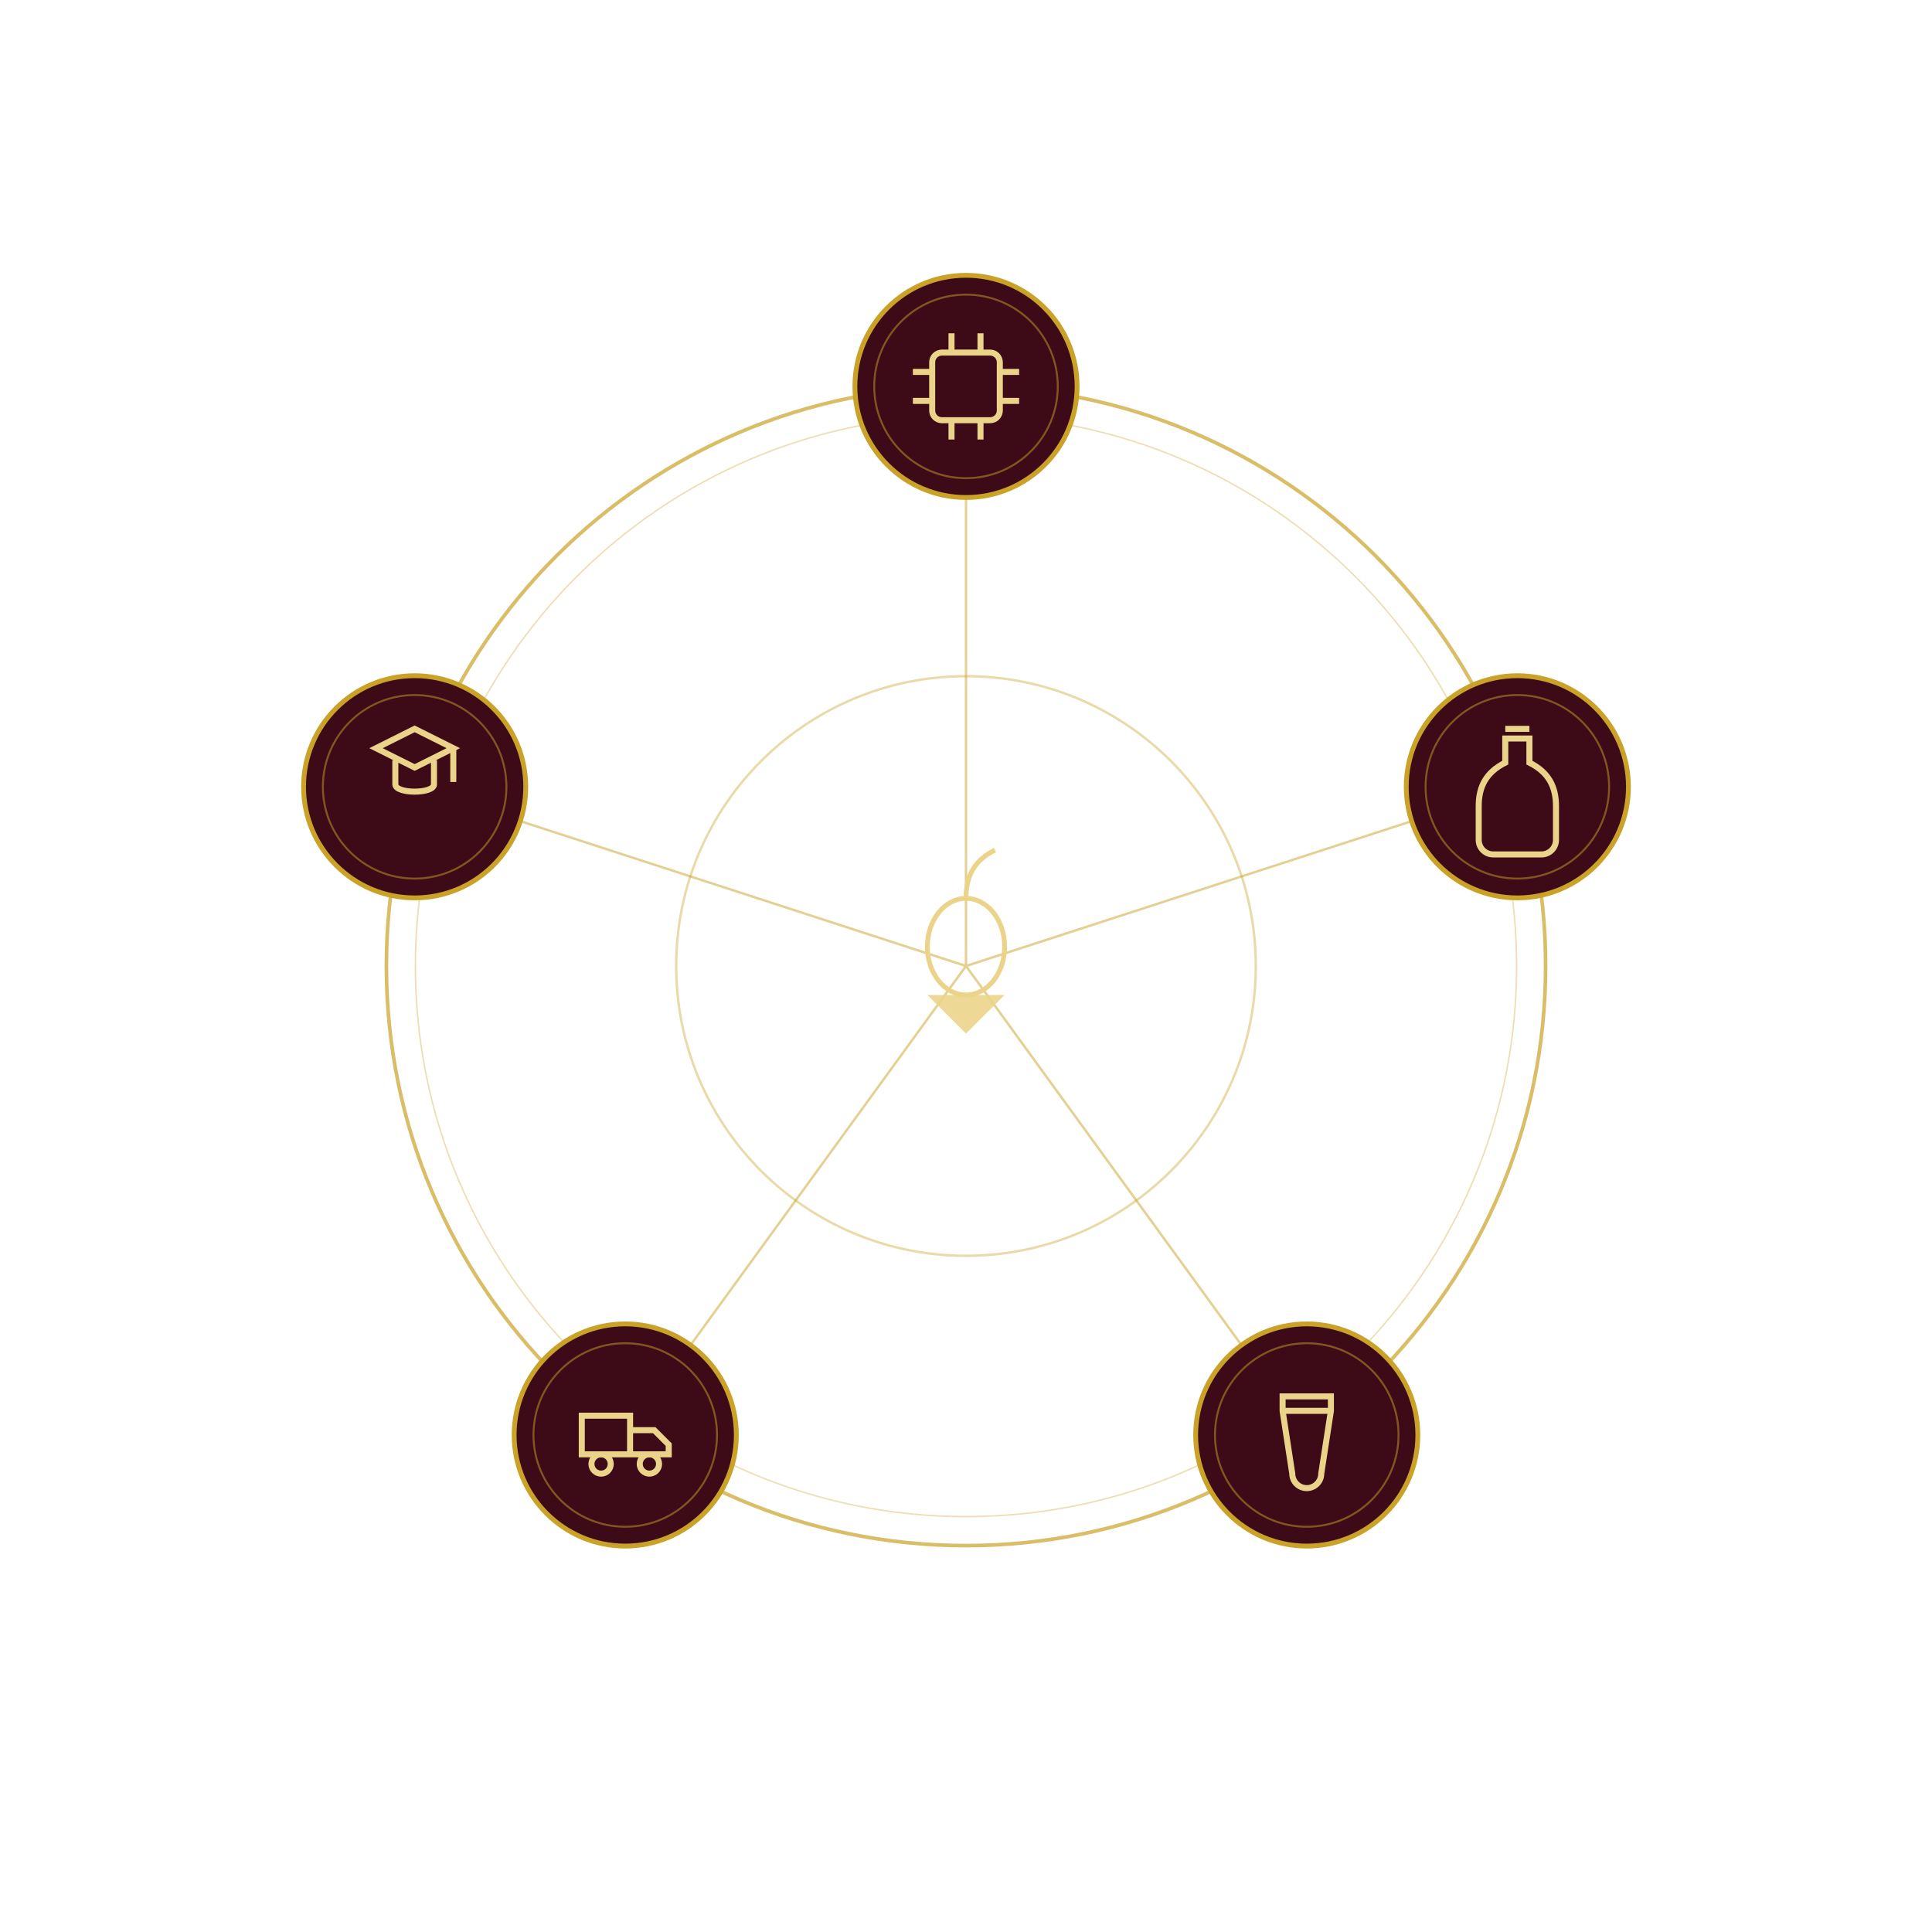
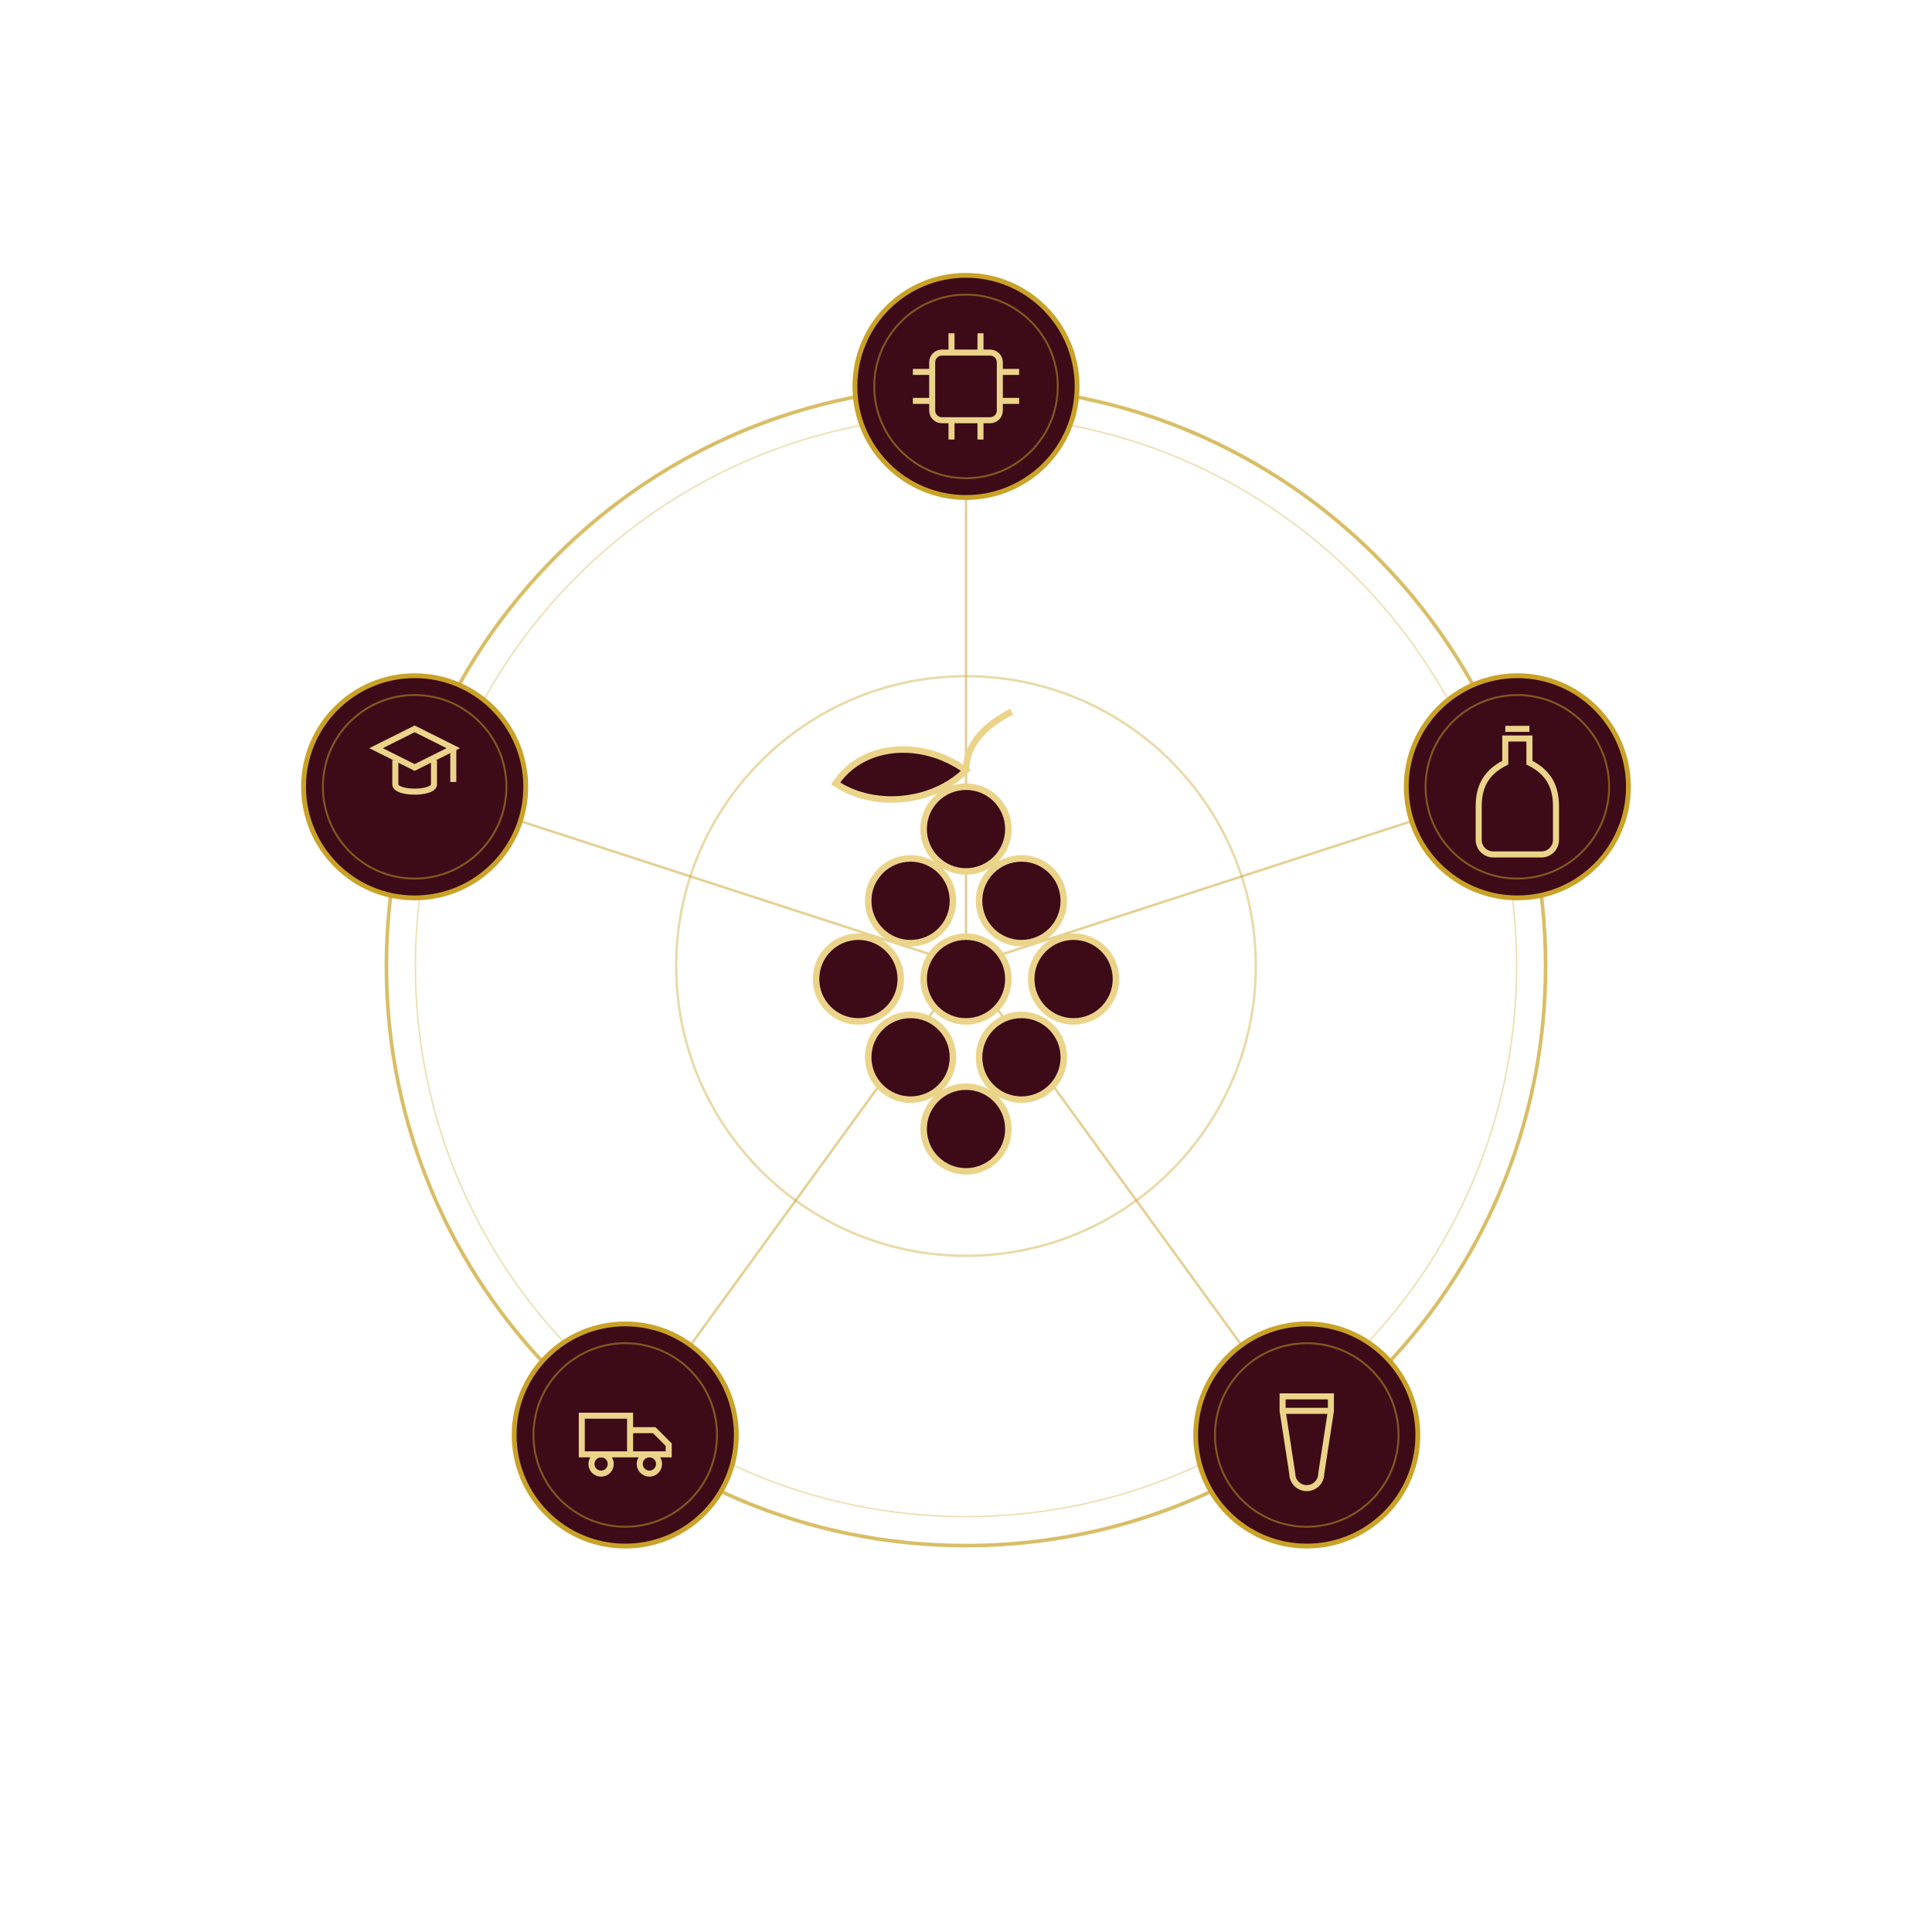
<svg xmlns="http://www.w3.org/2000/svg" viewBox="0 0 800 800" width="800" height="800" role="img" aria-label="ecosystem ring diagram">
  <circle cx="400" cy="400" r="240" fill="none" stroke="#C9A227" stroke-width="1.5" opacity="0.7" />
  <circle cx="400" cy="400" r="228" fill="none" stroke="#C9A227" stroke-width="0.6" opacity="0.35" />
  <circle cx="400" cy="400" r="120" fill="none" stroke="#C9A227" stroke-width="1" opacity="0.4" />
  <g stroke="#C9A227" stroke-width="1" opacity="0.5">
    <line x1="400" y1="400" x2="400.0" y2="160.0" />
    <line x1="400" y1="400" x2="628.3" y2="325.8" />
    <line x1="400" y1="400" x2="541.1" y2="594.2" />
    <line x1="400" y1="400" x2="258.9" y2="594.2" />
    <line x1="400" y1="400" x2="171.7" y2="325.8" />
  </g>
  <circle cx="400.0" cy="160.0" r="46" fill="#3D0A18" stroke="#C9A227" stroke-width="2" />
  <circle cx="400.0" cy="160.0" r="38" fill="none" stroke="#C9A227" stroke-width="0.8" opacity="0.5" />
  <g stroke="#EBD48A" stroke-width="2.5" fill="none">
    <rect x="386.0" y="146.0" width="28" height="28" rx="4" />
    <path d="M394.0 138.0v8M406.0 138.0v8M394.0 174.0v8M406.0 174.0v8M378.0 154.0h8M378.0 166.0h8M414.0 154.0h8M414.0 166.0h8" />
  </g>
  <circle cx="628.3" cy="325.8" r="46" fill="#3D0A18" stroke="#C9A227" stroke-width="2" />
  <circle cx="628.3" cy="325.8" r="38" fill="none" stroke="#C9A227" stroke-width="0.8" opacity="0.5" />
  <g stroke="#EBD48A" stroke-width="2.5" fill="none">
    <path d="M623.3 305.8h10v10c8 4 11 10 11 18v14a6 6 0 0 1-6 6h-20a6 6 0 0 1-6-6v-14c0-8 3-14 11-18v-10z" />
    <path d="M623.3 301.8h10" />
  </g>
  <circle cx="541.1" cy="594.2" r="46" fill="#3D0A18" stroke="#C9A227" stroke-width="2" />
  <circle cx="541.1" cy="594.2" r="38" fill="none" stroke="#C9A227" stroke-width="0.8" opacity="0.5" />
  <g stroke="#EBD48A" stroke-width="2.5" fill="none">
    <path d="M531.1 578.2h20v6l-4 26a6 6 0 0 1-6 6h0a6 6 0 0 1-6-6l-4-26z" />
    <path d="M531.1 584.2h20" />
  </g>
  <circle cx="258.9" cy="594.2" r="46" fill="#3D0A18" stroke="#C9A227" stroke-width="2" />
  <circle cx="258.9" cy="594.2" r="38" fill="none" stroke="#C9A227" stroke-width="0.8" opacity="0.5" />
  <g stroke="#EBD48A" stroke-width="2.5" fill="none">
    <path d="M240.9 586.2h20v16h-20zM260.9 592.2h10l6 6v4h-16z" />
    <circle cx="248.9" cy="606.2" r="4" />
    <circle cx="268.9" cy="606.2" r="4" />
  </g>
  <circle cx="171.7" cy="325.8" r="46" fill="#3D0A18" stroke="#C9A227" stroke-width="2" />
  <circle cx="171.7" cy="325.8" r="38" fill="none" stroke="#C9A227" stroke-width="0.8" opacity="0.5" />
  <g stroke="#EBD48A" stroke-width="2.5" fill="none">
    <path d="M155.7 309.8l16 8 16-8-16-8z" />
    <path d="M163.7 314.8v10c0 4 16 4 16 0v-10" />
    <path d="M187.7 309.8v14" />
  </g>
-   <g fill="none" stroke="#EBD48A" stroke-width="2">
-     <ellipse cx="400" cy="392" rx="16" ry="20" />
-     <path d="M400 372 C400 362 404 356 412 352" />
-     <path d="M384 412 L416 412 L400 428 Z" fill="#EBD48A" stroke="none" opacity="0.9" />
+   <g transform="translate(400,400) scale(1.35) translate(-300,-300)" stroke="#EBD48A" stroke-width="2">
+     <path d="M300 240 C300 232 306 226 314 222" fill="none" />
+     <path d="M300 240 C286 230 268 232 260 244 C272 252 290 250 300 240 Z" fill="#3D0A18" />
+     <circle cx="300" cy="258" r="13" fill="#3D0A18" />
+     <circle cx="283" cy="280" r="13" fill="#3D0A18" />
+     <circle cx="317" cy="280" r="13" fill="#3D0A18" />
+     <circle cx="267" cy="304" r="13" fill="#3D0A18" />
+     <circle cx="300" cy="304" r="13" fill="#3D0A18" />
+     <circle cx="333" cy="304" r="13" fill="#3D0A18" />
+     <circle cx="283" cy="328" r="13" fill="#3D0A18" />
+     <circle cx="317" cy="328" r="13" fill="#3D0A18" />
+     <circle cx="300" cy="350" r="13" fill="#3D0A18" />
  </g>
</svg>
